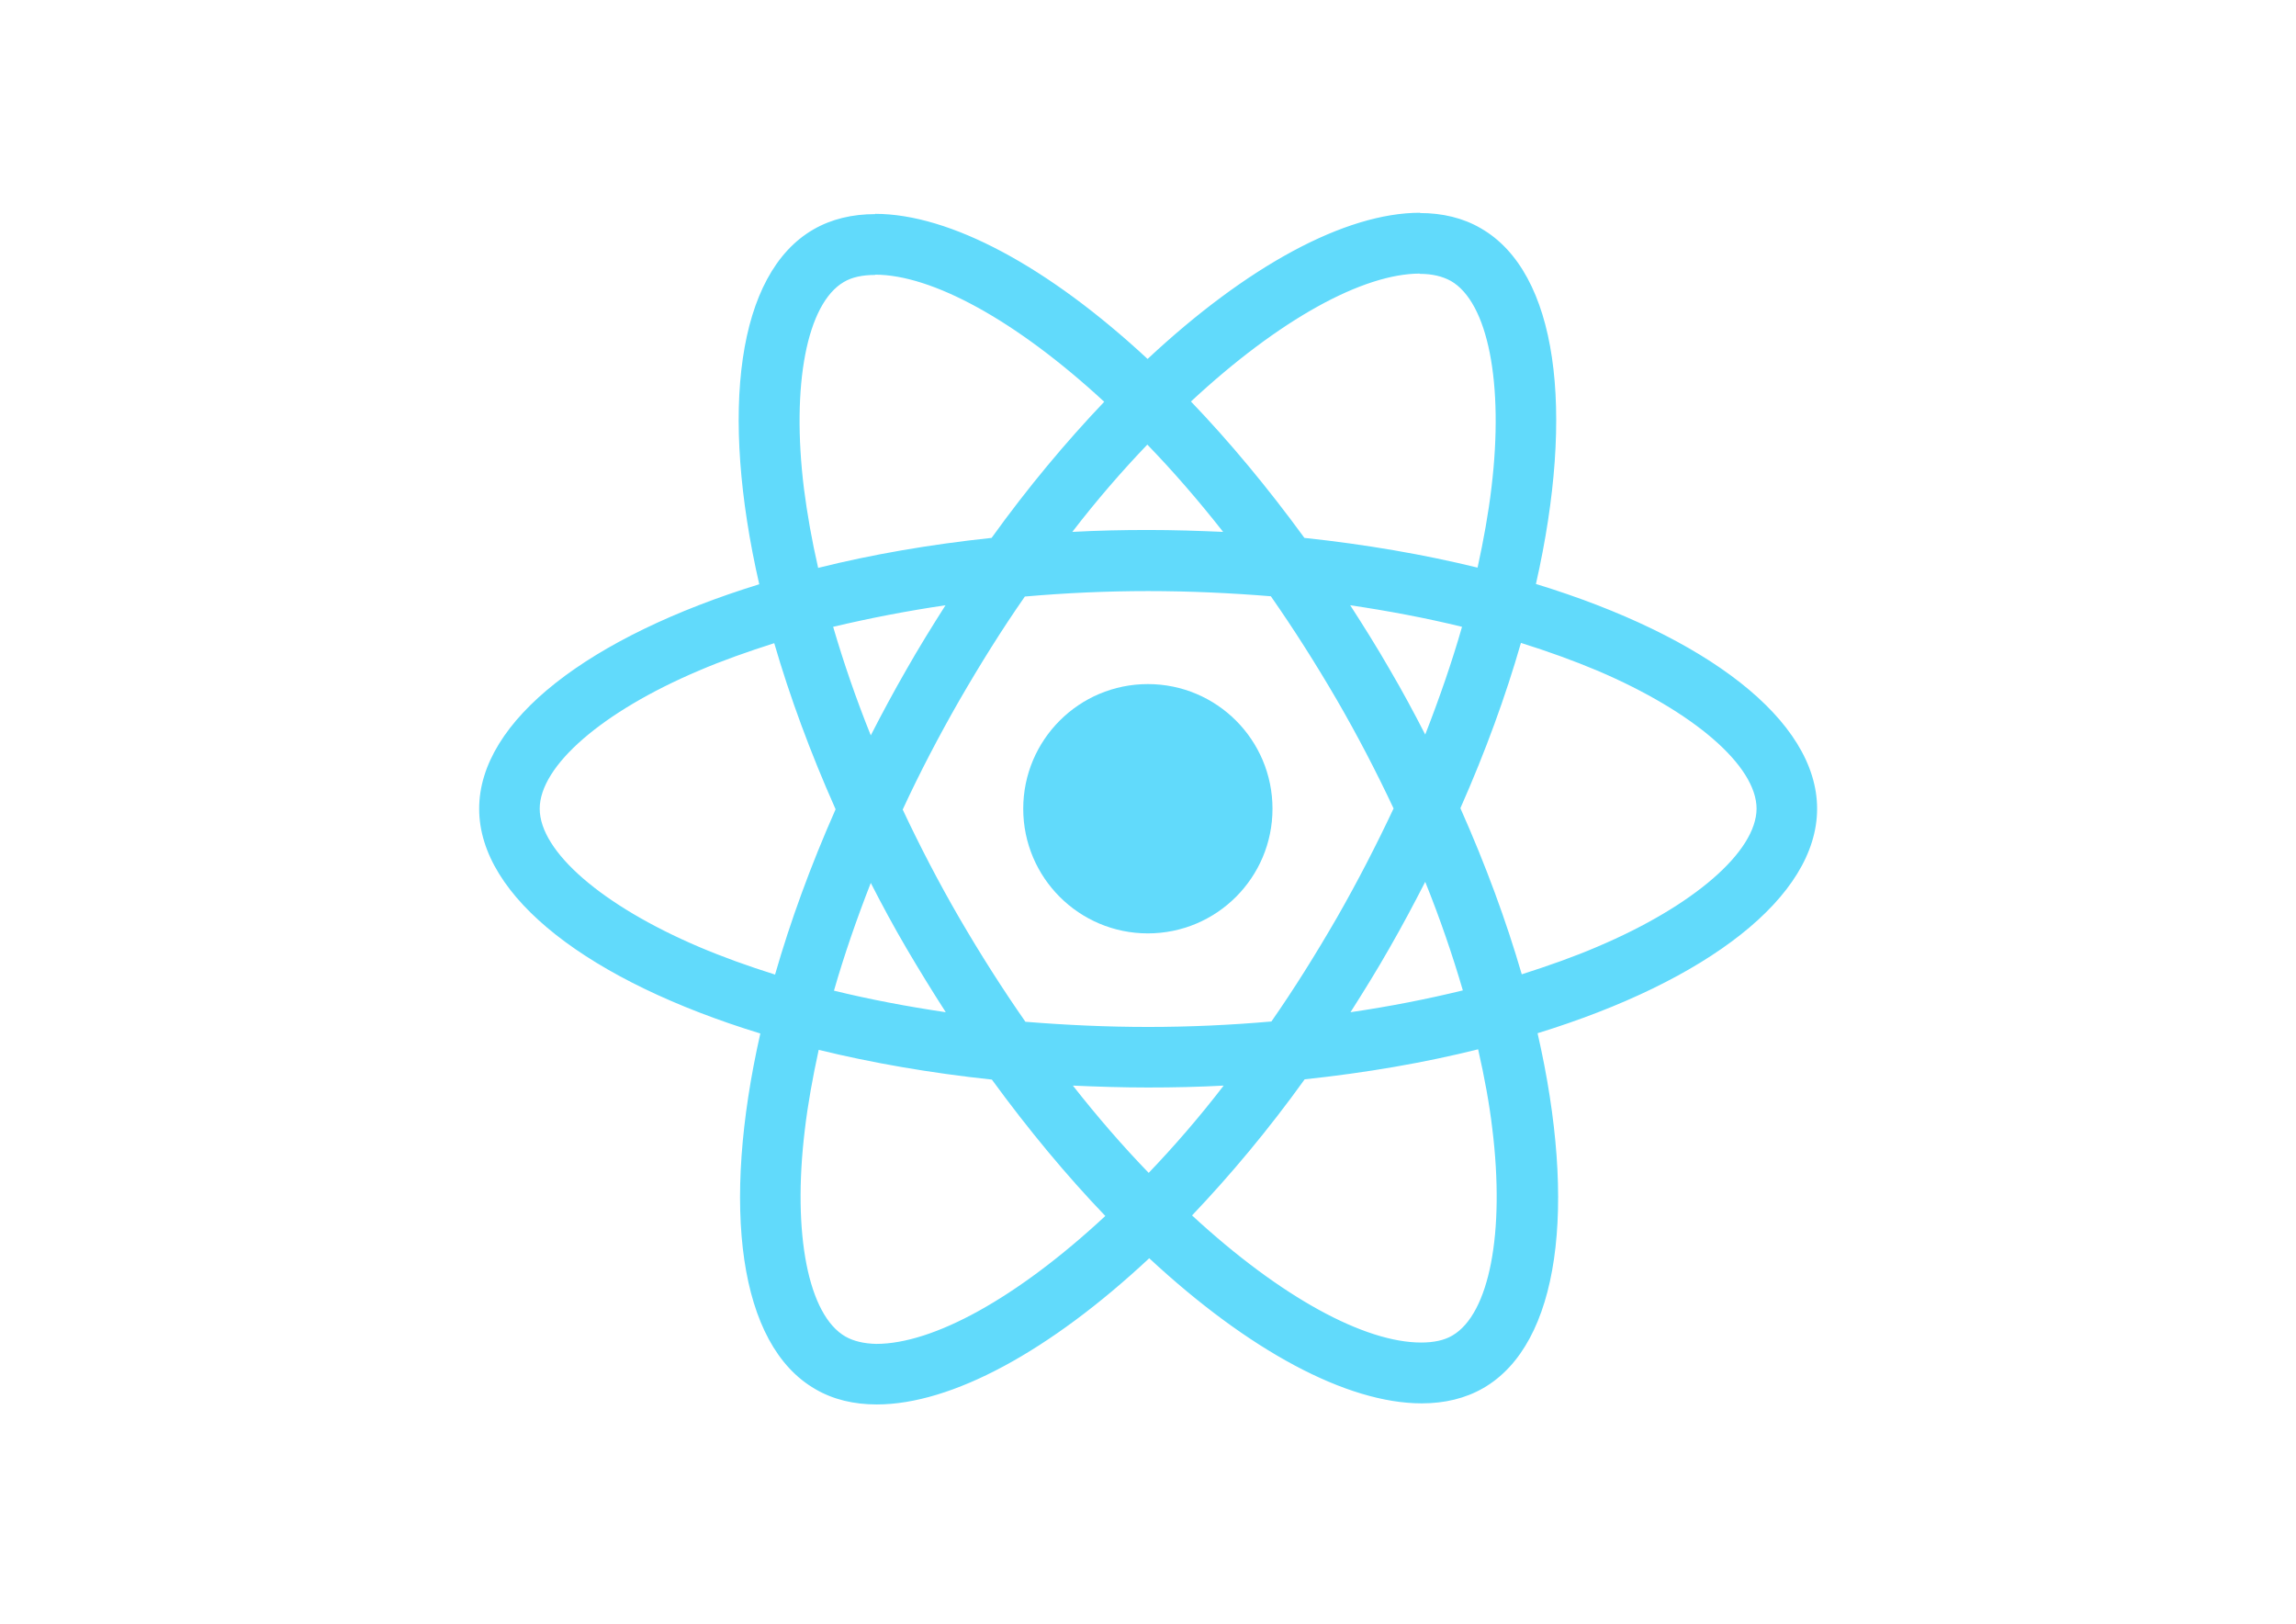
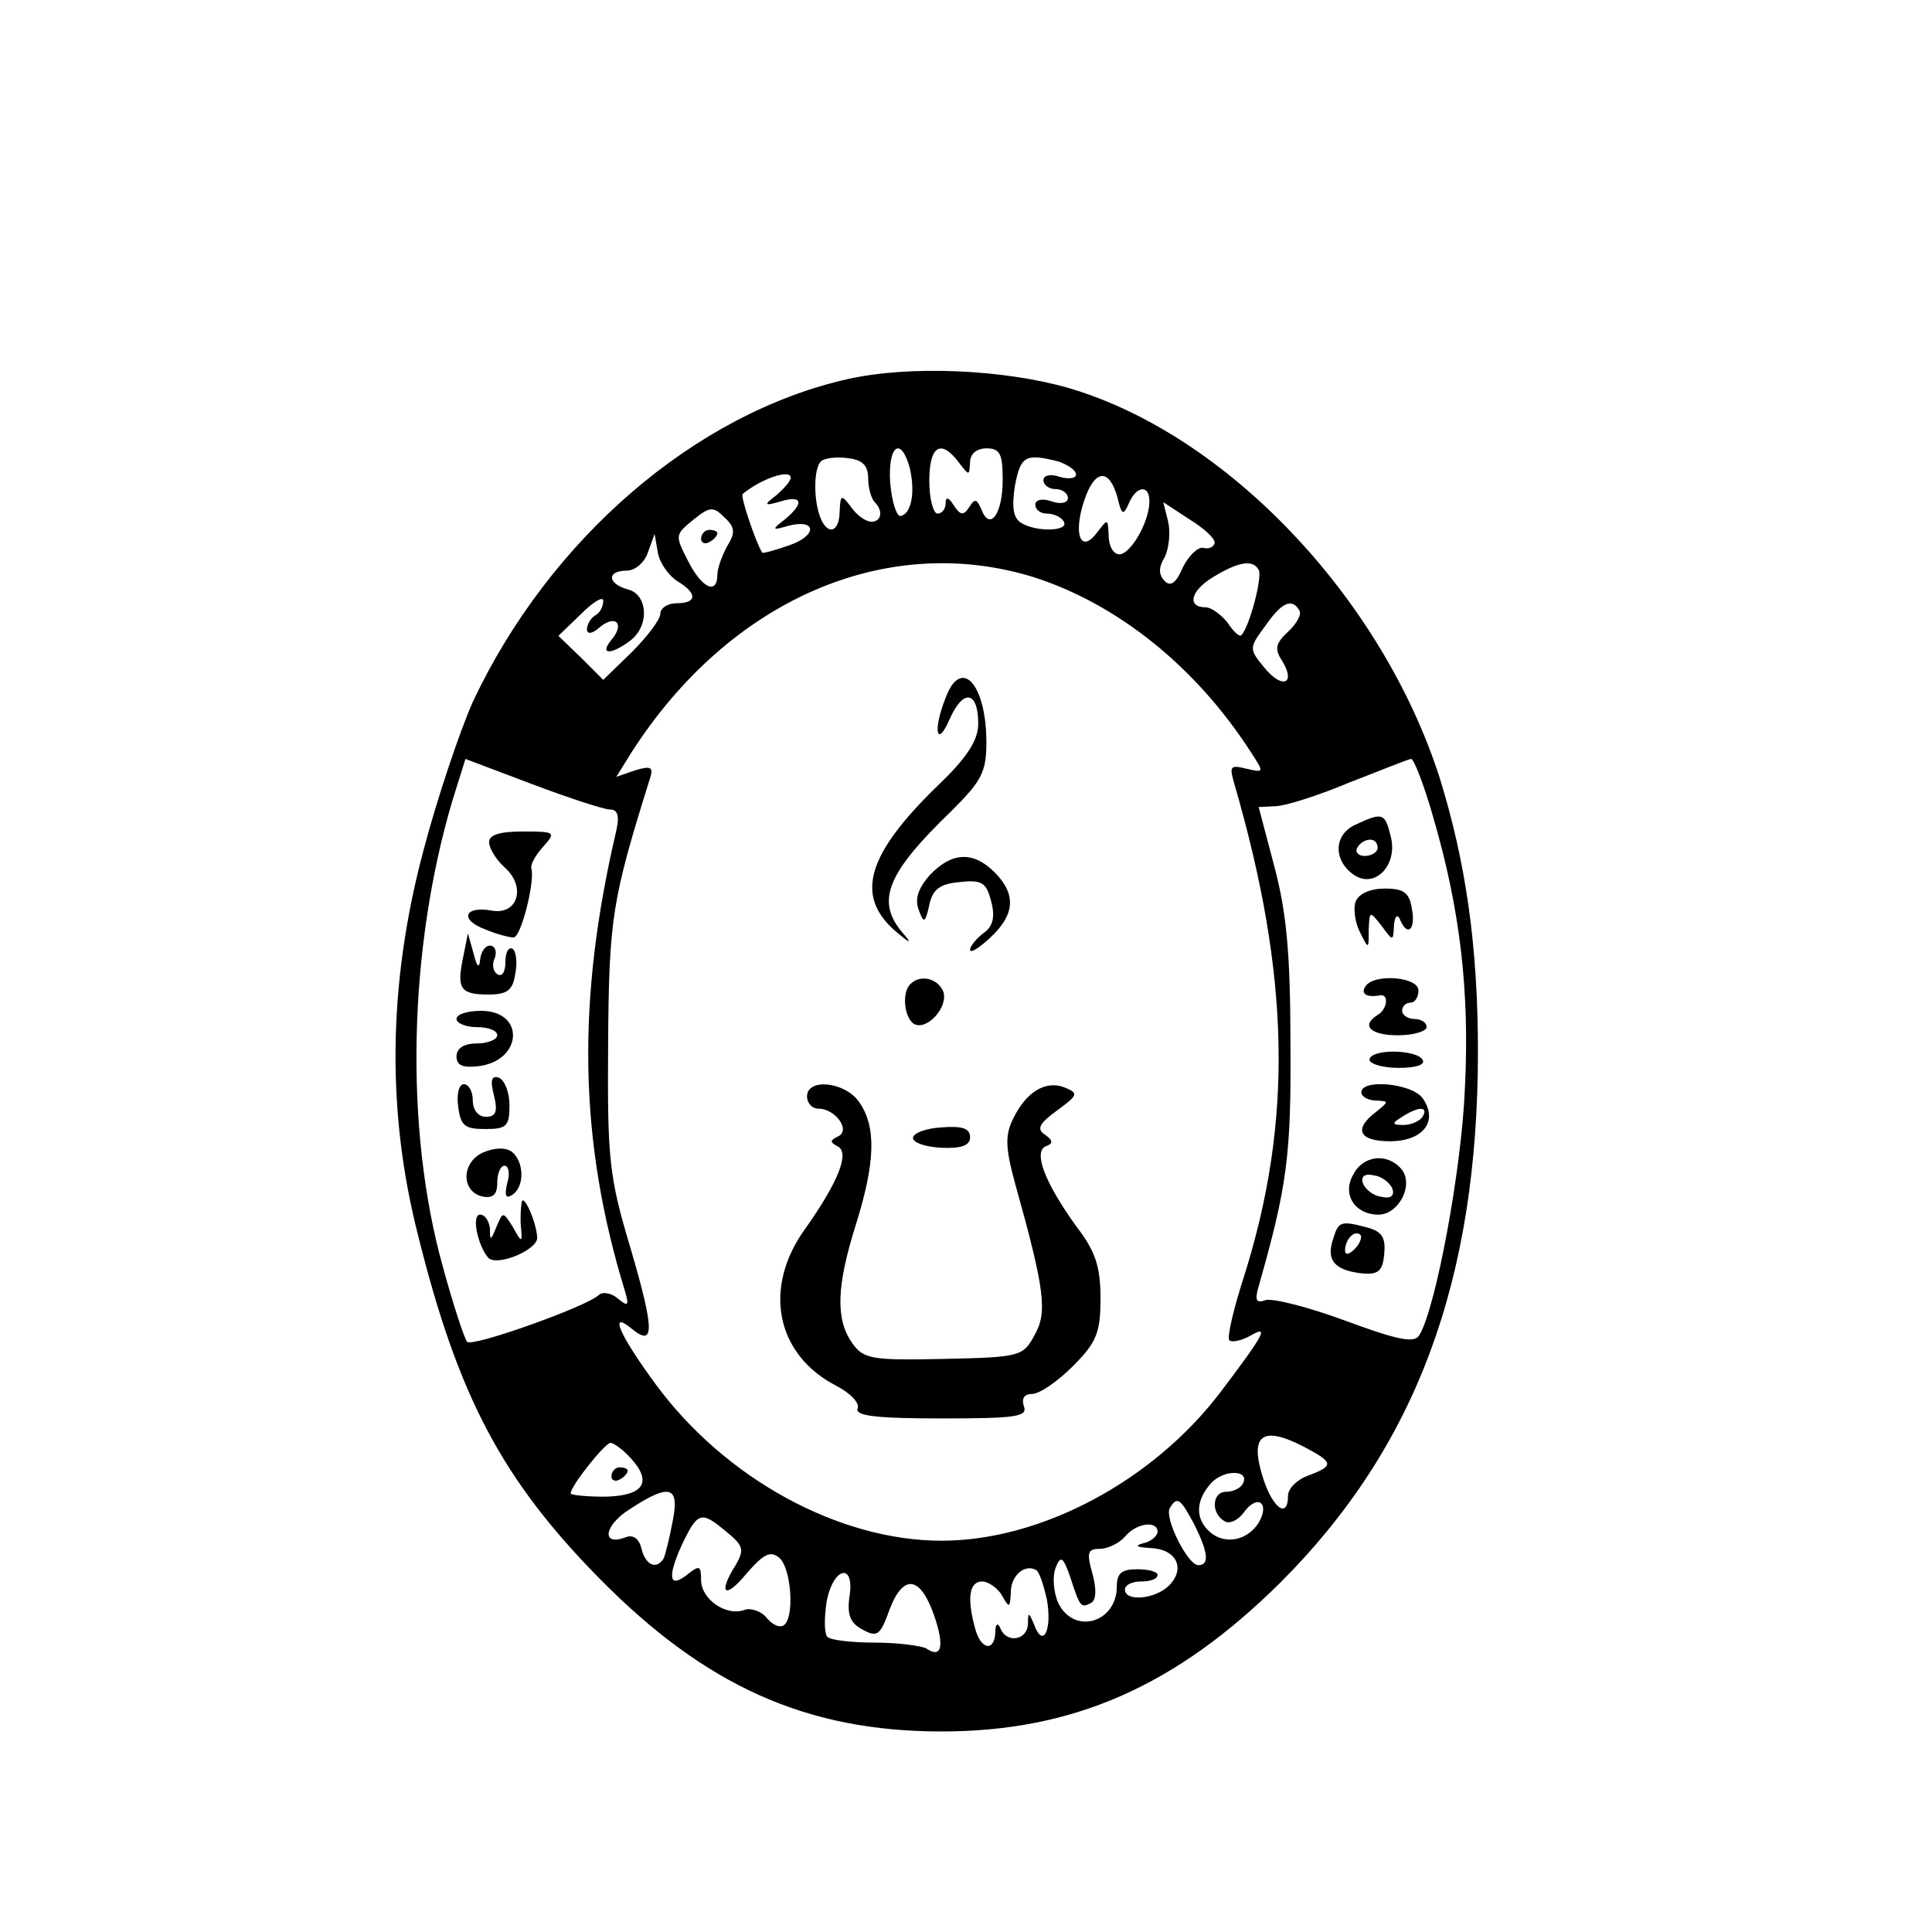
- <svg xmlns="http://www.w3.org/2000/svg" viewBox="0 0 841.9 595.3">
-   <g fill="#61DAFB">
-     <path d="M666.3 296.5c0-32.5-40.7-63.3-103.1-82.4 14.4-63.6 8-114.2-20.2-130.4-6.5-3.8-14.1-5.6-22.4-5.6v22.3c4.6 0 8.3.9 11.4 2.6 13.6 7.8 19.5 37.5 14.9 75.7-1.1 9.4-2.9 19.3-5.1 29.4-19.6-4.8-41-8.5-63.5-10.9-13.5-18.5-27.5-35.3-41.6-50 32.6-30.3 63.2-46.9 84-46.9V78c-27.5 0-63.5 19.6-99.9 53.6-36.4-33.8-72.4-53.2-99.9-53.2v22.3c20.7 0 51.4 16.5 84 46.6-14 14.7-28 31.4-41.3 49.9-22.6 2.4-44 6.1-63.6 11-2.3-10-4-19.7-5.2-29-4.7-38.2 1.1-67.9 14.6-75.8 3-1.8 6.9-2.6 11.5-2.6V78.5c-8.4 0-16 1.8-22.6 5.6-28.1 16.2-34.4 66.7-19.9 130.1-62.2 19.2-102.7 49.9-102.7 82.3 0 32.5 40.7 63.3 103.1 82.4-14.4 63.6-8 114.2 20.2 130.4 6.5 3.8 14.1 5.6 22.5 5.6 27.5 0 63.5-19.6 99.9-53.6 36.4 33.8 72.4 53.2 99.9 53.2 8.4 0 16-1.8 22.6-5.6 28.1-16.2 34.4-66.7 19.9-130.1 62-19.1 102.5-49.9 102.5-82.3zm-130.2-66.7c-3.7 12.9-8.3 26.2-13.5 39.5-4.1-8-8.4-16-13.1-24-4.6-8-9.5-15.8-14.4-23.4 14.2 2.1 27.9 4.7 41 7.9zm-45.8 106.5c-7.8 13.5-15.8 26.3-24.1 38.2-14.9 1.3-30 2-45.2 2-15.1 0-30.2-.7-45-1.9-8.3-11.9-16.4-24.6-24.2-38-7.6-13.1-14.5-26.4-20.8-39.8 6.2-13.4 13.2-26.8 20.7-39.9 7.8-13.5 15.8-26.3 24.1-38.2 14.9-1.3 30-2 45.2-2 15.1 0 30.2.7 45 1.9 8.3 11.9 16.4 24.6 24.2 38 7.6 13.1 14.5 26.4 20.8 39.8-6.3 13.4-13.2 26.8-20.7 39.9zm32.3-13c5.4 13.4 10 26.8 13.8 39.8-13.1 3.2-26.9 5.9-41.2 8 4.9-7.7 9.8-15.6 14.4-23.7 4.6-8 8.9-16.1 13-24.1zM421.2 430c-9.3-9.6-18.6-20.3-27.8-32 9 .4 18.2.7 27.5.7 9.4 0 18.7-.2 27.8-.7-9 11.7-18.3 22.4-27.5 32zm-74.4-58.9c-14.2-2.1-27.9-4.7-41-7.9 3.7-12.9 8.3-26.2 13.5-39.5 4.1 8 8.4 16 13.1 24 4.7 8 9.5 15.8 14.4 23.4zM420.7 163c9.3 9.6 18.6 20.3 27.8 32-9-.4-18.2-.7-27.5-.7-9.4 0-18.7.2-27.8.7 9-11.7 18.3-22.4 27.5-32zm-74 58.9c-4.9 7.7-9.8 15.6-14.4 23.7-4.6 8-8.9 16-13 24-5.4-13.4-10-26.8-13.8-39.8 13.1-3.1 26.9-5.8 41.2-7.9zm-90.5 125.2c-35.4-15.1-58.3-34.9-58.3-50.6 0-15.7 22.9-35.6 58.3-50.6 8.6-3.7 18-7 27.7-10.1 5.7 19.6 13.2 40 22.5 60.9-9.2 20.8-16.6 41.1-22.2 60.6-9.9-3.1-19.3-6.5-28-10.2zM310 490c-13.6-7.8-19.5-37.5-14.9-75.7 1.1-9.4 2.9-19.3 5.1-29.4 19.6 4.8 41 8.5 63.5 10.9 13.5 18.5 27.5 35.3 41.6 50-32.6 30.3-63.2 46.9-84 46.9-4.5-.1-8.3-1-11.3-2.7zm237.2-76.2c4.7 38.2-1.1 67.9-14.6 75.8-3 1.8-6.9 2.6-11.5 2.6-20.7 0-51.4-16.5-84-46.6 14-14.7 28-31.4 41.3-49.9 22.6-2.4 44-6.1 63.6-11 2.3 10.1 4.1 19.8 5.2 29.1zm38.5-66.7c-8.6 3.7-18 7-27.7 10.1-5.7-19.6-13.2-40-22.5-60.9 9.2-20.8 16.6-41.1 22.2-60.6 9.9 3.1 19.3 6.5 28.1 10.2 35.4 15.1 58.3 34.9 58.3 50.6-.1 15.7-23 35.6-58.4 50.6zM320.8 78.4z" />
-     <circle cx="420.9" cy="296.5" r="45.7" />
-     <path d="M520.5 78.1z" />
+ <svg xmlns="http://www.w3.org/2000/svg" version="1.0" width="237pt" height="237pt" viewBox="0 0 237 237" preserveAspectRatio="xMidYMid meet">
+   <g transform="translate(0,237) scale(0.1,-0.1)" fill="#000000" stroke="none">
+     <path d="M1040 1905 c-187 -42 -366 -196 -460 -396 -16 -36 -44 -119 -61 -184 -43 -162 -45 -319 -6 -471 49 -197 103 -299 222 -420 130 -132 254 -188 420 -188 162 0 288 56 416 183 166 166 242 370 242 651 0 130 -15 233 -47 336 -71 221 -261 421 -455 478 -80 23 -195 28 -271 11z m76 -109 c7 -30 2 -56 -11 -59 -5 -1 -11 17 -13 41 -3 45 13 58 24 18z m60 7 c13 -17 13 -17 14 0 0 10 8 17 20 17 17 0 20 -7 20 -39 0 -42 -16 -63 -26 -36 -6 13 -8 14 -15 3 -7 -11 -11 -10 -19 2 -6 10 -10 11 -10 3 0 -7 -4 -13 -10 -13 -5 0 -10 18 -10 40 0 43 14 52 36 23z m-111 -20 c0 -12 4 -25 8 -29 11 -11 8 -24 -4 -24 -7 0 -18 8 -25 18 -12 16 -13 15 -14 -5 0 -26 -15 -31 -24 -7 -8 21 -8 59 1 68 4 4 19 6 33 4 18 -2 25 -9 25 -25z m233 21 c12 -4 22 -11 22 -16 0 -5 -9 -6 -20 -3 -11 4 -20 2 -20 -4 0 -6 7 -11 15 -11 8 0 15 -5 15 -11 0 -6 -9 -8 -20 -4 -11 4 -20 2 -20 -4 0 -6 6 -11 14 -11 8 0 18 -4 21 -10 7 -12 -35 -13 -53 -1 -9 6 -11 19 -7 45 7 37 13 40 53 30z m-328 -20 c0 -4 -8 -13 -17 -21 -17 -13 -16 -14 5 -8 26 8 29 -2 5 -22 -17 -13 -16 -14 4 -8 35 9 36 -12 1 -24 -17 -6 -32 -10 -33 -9 -8 13 -27 69 -24 72 23 19 59 31 59 20z m401 -25 c5 -21 7 -22 14 -6 9 21 25 23 25 2 0 -25 -23 -65 -37 -65 -7 0 -13 10 -13 23 -1 21 -1 21 -14 4 -20 -27 -30 -3 -16 39 13 39 31 40 41 3z m-479 -59 c-6 -11 -12 -27 -12 -35 0 -25 -19 -17 -36 17 -16 31 -16 32 6 50 21 17 25 17 39 3 13 -12 13 -19 3 -35z m598 4 c-1 -5 -7 -8 -14 -6 -7 1 -18 -10 -25 -24 -8 -19 -15 -24 -22 -17 -8 8 -8 17 0 30 5 11 7 30 4 43 l-6 24 32 -21 c18 -11 32 -24 31 -29z m-659 -47 c25 -15 24 -27 -1 -27 -11 0 -20 -6 -20 -13 0 -7 -16 -28 -35 -47 l-35 -34 -27 27 -28 27 28 27 c15 15 27 22 27 16 0 -7 -4 -15 -10 -18 -5 -3 -10 -11 -10 -17 0 -6 6 -6 15 2 20 17 32 5 15 -15 -15 -18 -1 -19 23 -1 24 18 22 57 -3 63 -25 7 -26 23 -1 23 10 0 22 10 26 23 l8 22 4 -23 c2 -12 13 -28 24 -35z m437 5 c103 -33 199 -110 266 -214 17 -26 17 -26 -5 -21 -20 5 -21 3 -15 -18 69 -237 72 -415 12 -605 -13 -40 -21 -75 -18 -78 2 -3 14 -1 25 5 24 14 20 5 -36 -69 -83 -109 -220 -182 -342 -182 -126 0 -265 76 -350 191 -45 61 -59 93 -30 69 28 -23 28 -2 -1 97 -27 90 -29 110 -28 253 1 154 5 177 51 324 5 15 2 17 -18 11 l-23 -8 18 29 c120 188 313 272 494 216z m276 9 c5 -8 -11 -69 -21 -80 -2 -3 -10 4 -17 15 -8 10 -20 19 -27 19 -23 0 -19 20 9 37 31 19 49 22 56 9z m50 -50 c3 -4 -3 -16 -14 -26 -15 -14 -17 -21 -7 -36 17 -28 0 -35 -22 -8 -19 23 -19 24 1 51 20 29 33 35 42 19z m-846 -244 c10 0 12 -8 8 -26 -49 -209 -46 -381 11 -566 5 -17 3 -18 -9 -8 -8 7 -19 9 -24 4 -15 -14 -155 -64 -161 -57 -3 3 -17 45 -30 93 -47 169 -42 389 12 571 l16 51 82 -31 c45 -17 88 -31 95 -31z m1010 -9 c33 -113 45 -213 39 -333 -4 -100 -36 -271 -56 -303 -6 -10 -26 -6 -91 18 -46 17 -90 28 -98 25 -11 -4 -13 0 -8 17 35 123 40 161 39 298 0 111 -5 162 -20 218 l-19 72 20 1 c12 0 53 13 91 29 39 15 73 29 76 29 3 1 16 -32 27 -71z m-158 -773 c36 -19 37 -23 5 -35 -14 -5 -25 -16 -25 -25 0 -28 -18 -16 -30 20 -18 55 -2 67 50 40z m-826 -14 c27 -30 15 -46 -32 -47 -23 0 -42 2 -42 4 0 9 42 62 49 62 4 0 16 -9 25 -19z m750 -32 c-3 -5 -12 -9 -20 -9 -17 0 -19 -26 -2 -36 6 -4 17 1 24 11 17 23 32 11 18 -13 -14 -22 -41 -27 -59 -12 -19 16 -19 39 1 61 16 17 49 16 38 -2z m-699 -46 c-4 -21 -9 -41 -11 -45 -9 -14 -22 -8 -27 12 -3 13 -11 18 -20 14 -30 -11 -26 15 6 35 49 32 61 28 52 -16z m640 -3 c17 -34 19 -50 5 -50 -13 0 -42 58 -35 70 9 15 13 12 30 -20z m-574 -9 c21 -17 22 -22 12 -40 -23 -36 -14 -44 13 -11 21 24 29 28 40 19 15 -13 19 -75 5 -83 -5 -3 -14 1 -21 10 -7 8 -20 12 -27 9 -22 -8 -53 13 -53 37 0 17 -2 18 -15 8 -24 -20 -27 -6 -9 34 20 42 24 43 55 17z m529 0 c0 -5 -8 -12 -17 -14 -12 -3 -9 -5 8 -6 32 -1 44 -25 23 -46 -17 -17 -54 -20 -54 -5 0 6 9 10 20 10 11 0 20 3 20 8 0 4 -11 7 -25 7 -19 0 -25 -5 -25 -21 0 -45 -53 -60 -72 -20 -6 14 -7 33 -3 43 6 15 9 14 18 -12 12 -37 13 -38 26 -31 6 4 6 18 1 36 -7 25 -6 30 9 30 10 0 24 7 31 15 14 17 40 20 40 6z m-136 -82 c7 -37 -4 -62 -15 -33 -7 17 -8 17 -8 2 -1 -21 -27 -24 -34 -5 -3 7 -6 5 -6 -5 -1 -25 -18 -22 -25 5 -10 37 -7 57 9 57 7 0 19 -8 24 -17 9 -16 10 -16 11 4 0 20 17 35 31 27 4 -2 9 -18 13 -35z m-242 2 c-3 -22 1 -32 16 -40 18 -10 22 -7 33 24 17 45 38 42 55 -7 13 -38 9 -53 -10 -40 -6 3 -34 7 -63 7 -28 0 -54 3 -58 7 -4 4 -4 23 -1 43 8 43 35 49 28 6z" />
+     <path d="M860 1709 c0 -5 5 -7 10 -4 6 3 10 8 10 11 0 2 -4 4 -10 4 -5 0 -10 -5 -10 -11z" />
+     <path d="M1160 1514 c-16 -40 -11 -63 5 -26 17 38 35 34 35 -6 0 -20 -14 -42 -51 -77 -85 -83 -100 -133 -52 -176 20 -17 23 -18 10 -3 -33 39 -19 73 61 150 36 36 42 47 42 83 0 72 -31 106 -50 55z" />
+     <path d="M1141 1297 c-15 -17 -19 -30 -14 -43 6 -17 8 -17 13 6 4 19 13 26 38 28 27 3 32 -1 38 -24 5 -19 2 -31 -10 -39 -9 -7 -16 -16 -16 -20 0 -5 11 2 25 15 30 28 32 53 5 80 -26 26 -52 25 -79 -3z" />
+     <path d="M1117 1163 c-11 -10 -8 -41 4 -49 16 -9 43 21 36 40 -7 16 -28 21 -40 9z" />
+     <path d="M990 1025 c0 -8 6 -15 14 -15 21 0 40 -27 24 -34 -10 -5 -10 -7 -1 -12 16 -7 2 -43 -39 -101 -53 -73 -36 -155 38 -193 17 -9 29 -21 26 -28 -3 -9 24 -12 103 -12 91 0 106 2 101 15 -3 9 0 15 10 15 9 0 31 15 50 34 29 29 34 41 34 83 0 39 -6 58 -30 89 -38 53 -53 91 -37 98 9 3 9 7 -1 14 -11 7 -7 14 15 30 26 19 26 21 9 28 -23 9 -47 -5 -63 -38 -10 -20 -10 -35 2 -79 37 -132 40 -159 24 -187 -14 -26 -18 -27 -112 -29 -89 -2 -98 0 -112 20 -20 29 -19 69 5 145 24 77 25 120 4 150 -17 25 -64 30 -64 7z" />
+     <path d="M1120 974 c0 -6 16 -11 35 -12 25 -1 35 3 35 13 0 11 -10 14 -35 12 -19 -1 -35 -7 -35 -13z" />
+     <path d="M600 1337 c0 -8 9 -22 19 -31 27 -24 16 -59 -16 -53 -33 6 -40 -11 -8 -23 14 -6 30 -10 35 -10 9 0 26 67 22 84 -2 5 5 17 14 27 16 18 16 19 -24 19 -29 0 -42 -4 -42 -13z" />
+     <path d="M568 1195 c-8 -38 -3 -45 31 -45 23 0 30 5 33 25 3 14 1 28 -3 31 -5 3 -9 -4 -9 -16 0 -12 -4 -19 -10 -15 -5 3 -7 12 -3 20 3 8 0 15 -6 15 -6 0 -11 -8 -12 -17 -1 -12 -4 -9 -8 7 l-7 25 -6 -30z" />
+     <path d="M560 1120 c0 -5 11 -10 25 -10 14 0 25 -4 25 -10 0 -5 -11 -10 -25 -10 -16 0 -25 -6 -25 -16 0 -11 8 -14 26 -12 55 6 59 68 4 68 -16 0 -30 -4 -30 -10z" />
+     <path d="M606 1026 c5 -20 2 -26 -10 -26 -9 0 -16 8 -16 20 0 11 -5 20 -11 20 -6 0 -9 -12 -7 -27 3 -24 8 -28 33 -28 26 0 30 3 30 29 0 16 -6 31 -13 34 -9 3 -11 -3 -6 -22z" />
+     <path d="M592 956 c-27 -13 -26 -49 1 -54 12 -2 17 3 17 17 0 12 4 21 9 21 5 0 7 -10 3 -22 -3 -14 -2 -19 6 -14 16 10 15 41 0 53 -8 6 -22 5 -36 -1z" />
+     <path d="M640 895 c-1 -5 -2 -19 -1 -30 2 -20 1 -20 -10 0 -12 19 -12 19 -20 0 -7 -17 -8 -18 -8 -2 -1 9 -6 17 -12 17 -11 0 -3 -38 10 -53 11 -11 61 10 60 25 -1 19 -17 55 -19 43z" />
+     <path d="M1662 1358 c-27 -13 -26 -45 0 -62 26 -16 53 14 44 48 -7 29 -10 30 -44 14z m28 -28 c0 -5 -7 -10 -16 -10 -8 0 -12 5 -9 10 3 6 10 10 16 10 5 0 9 -4 9 -10z" />
+     <path d="M1663 1264 c-3 -8 -1 -25 5 -37 11 -22 11 -22 11 2 1 24 1 24 16 5 14 -19 14 -19 15 1 1 11 4 14 7 8 9 -23 20 -14 15 12 -3 20 -10 25 -33 25 -18 0 -32 -6 -36 -16z" />
+     <path d="M1675 1160 c-6 -9 1 -14 18 -11 11 2 9 -17 -3 -24 -21 -13 -9 -25 25 -25 19 0 35 5 35 10 0 6 -7 10 -15 10 -8 0 -15 5 -15 10 0 6 5 10 10 10 6 0 10 7 10 15 0 17 -55 21 -65 5z" />
+     <path d="M1680 1070 c0 -5 16 -10 36 -10 21 0 33 4 29 10 -3 6 -19 10 -36 10 -16 0 -29 -4 -29 -10z" />
+     <path d="M1670 1030 c0 -5 8 -10 18 -10 16 -1 16 -1 0 -14 -28 -21 -21 -36 17 -36 41 0 60 25 40 53 -13 18 -75 24 -75 7z m75 -30 c-3 -5 -14 -10 -23 -10 -15 0 -15 2 -2 10 20 13 33 13 25 0z" />
+     <path d="M1660 929 c-14 -24 2 -49 31 -49 25 0 44 37 28 56 -17 20 -47 17 -59 -7z m48 -17 c3 -9 -2 -13 -14 -10 -9 1 -19 9 -22 16 -3 9 2 13 14 10 9 -1 19 -9 22 -16z" />
+     <path d="M1635 849 c-8 -25 2 -37 35 -41 20 -2 26 2 28 23 2 20 -2 28 -20 33 -34 9 -36 8 -43 -15z m27 -11 c-7 -7 -12 -8 -12 -2 0 14 12 26 19 19 2 -3 -1 -11 -7 -17z" />
+     <path d="M750 559 c0 -5 5 -7 10 -4 6 3 10 8 10 11 0 2 -4 4 -10 4 -5 0 -10 -5 -10 -11z" />
  </g>
</svg>
